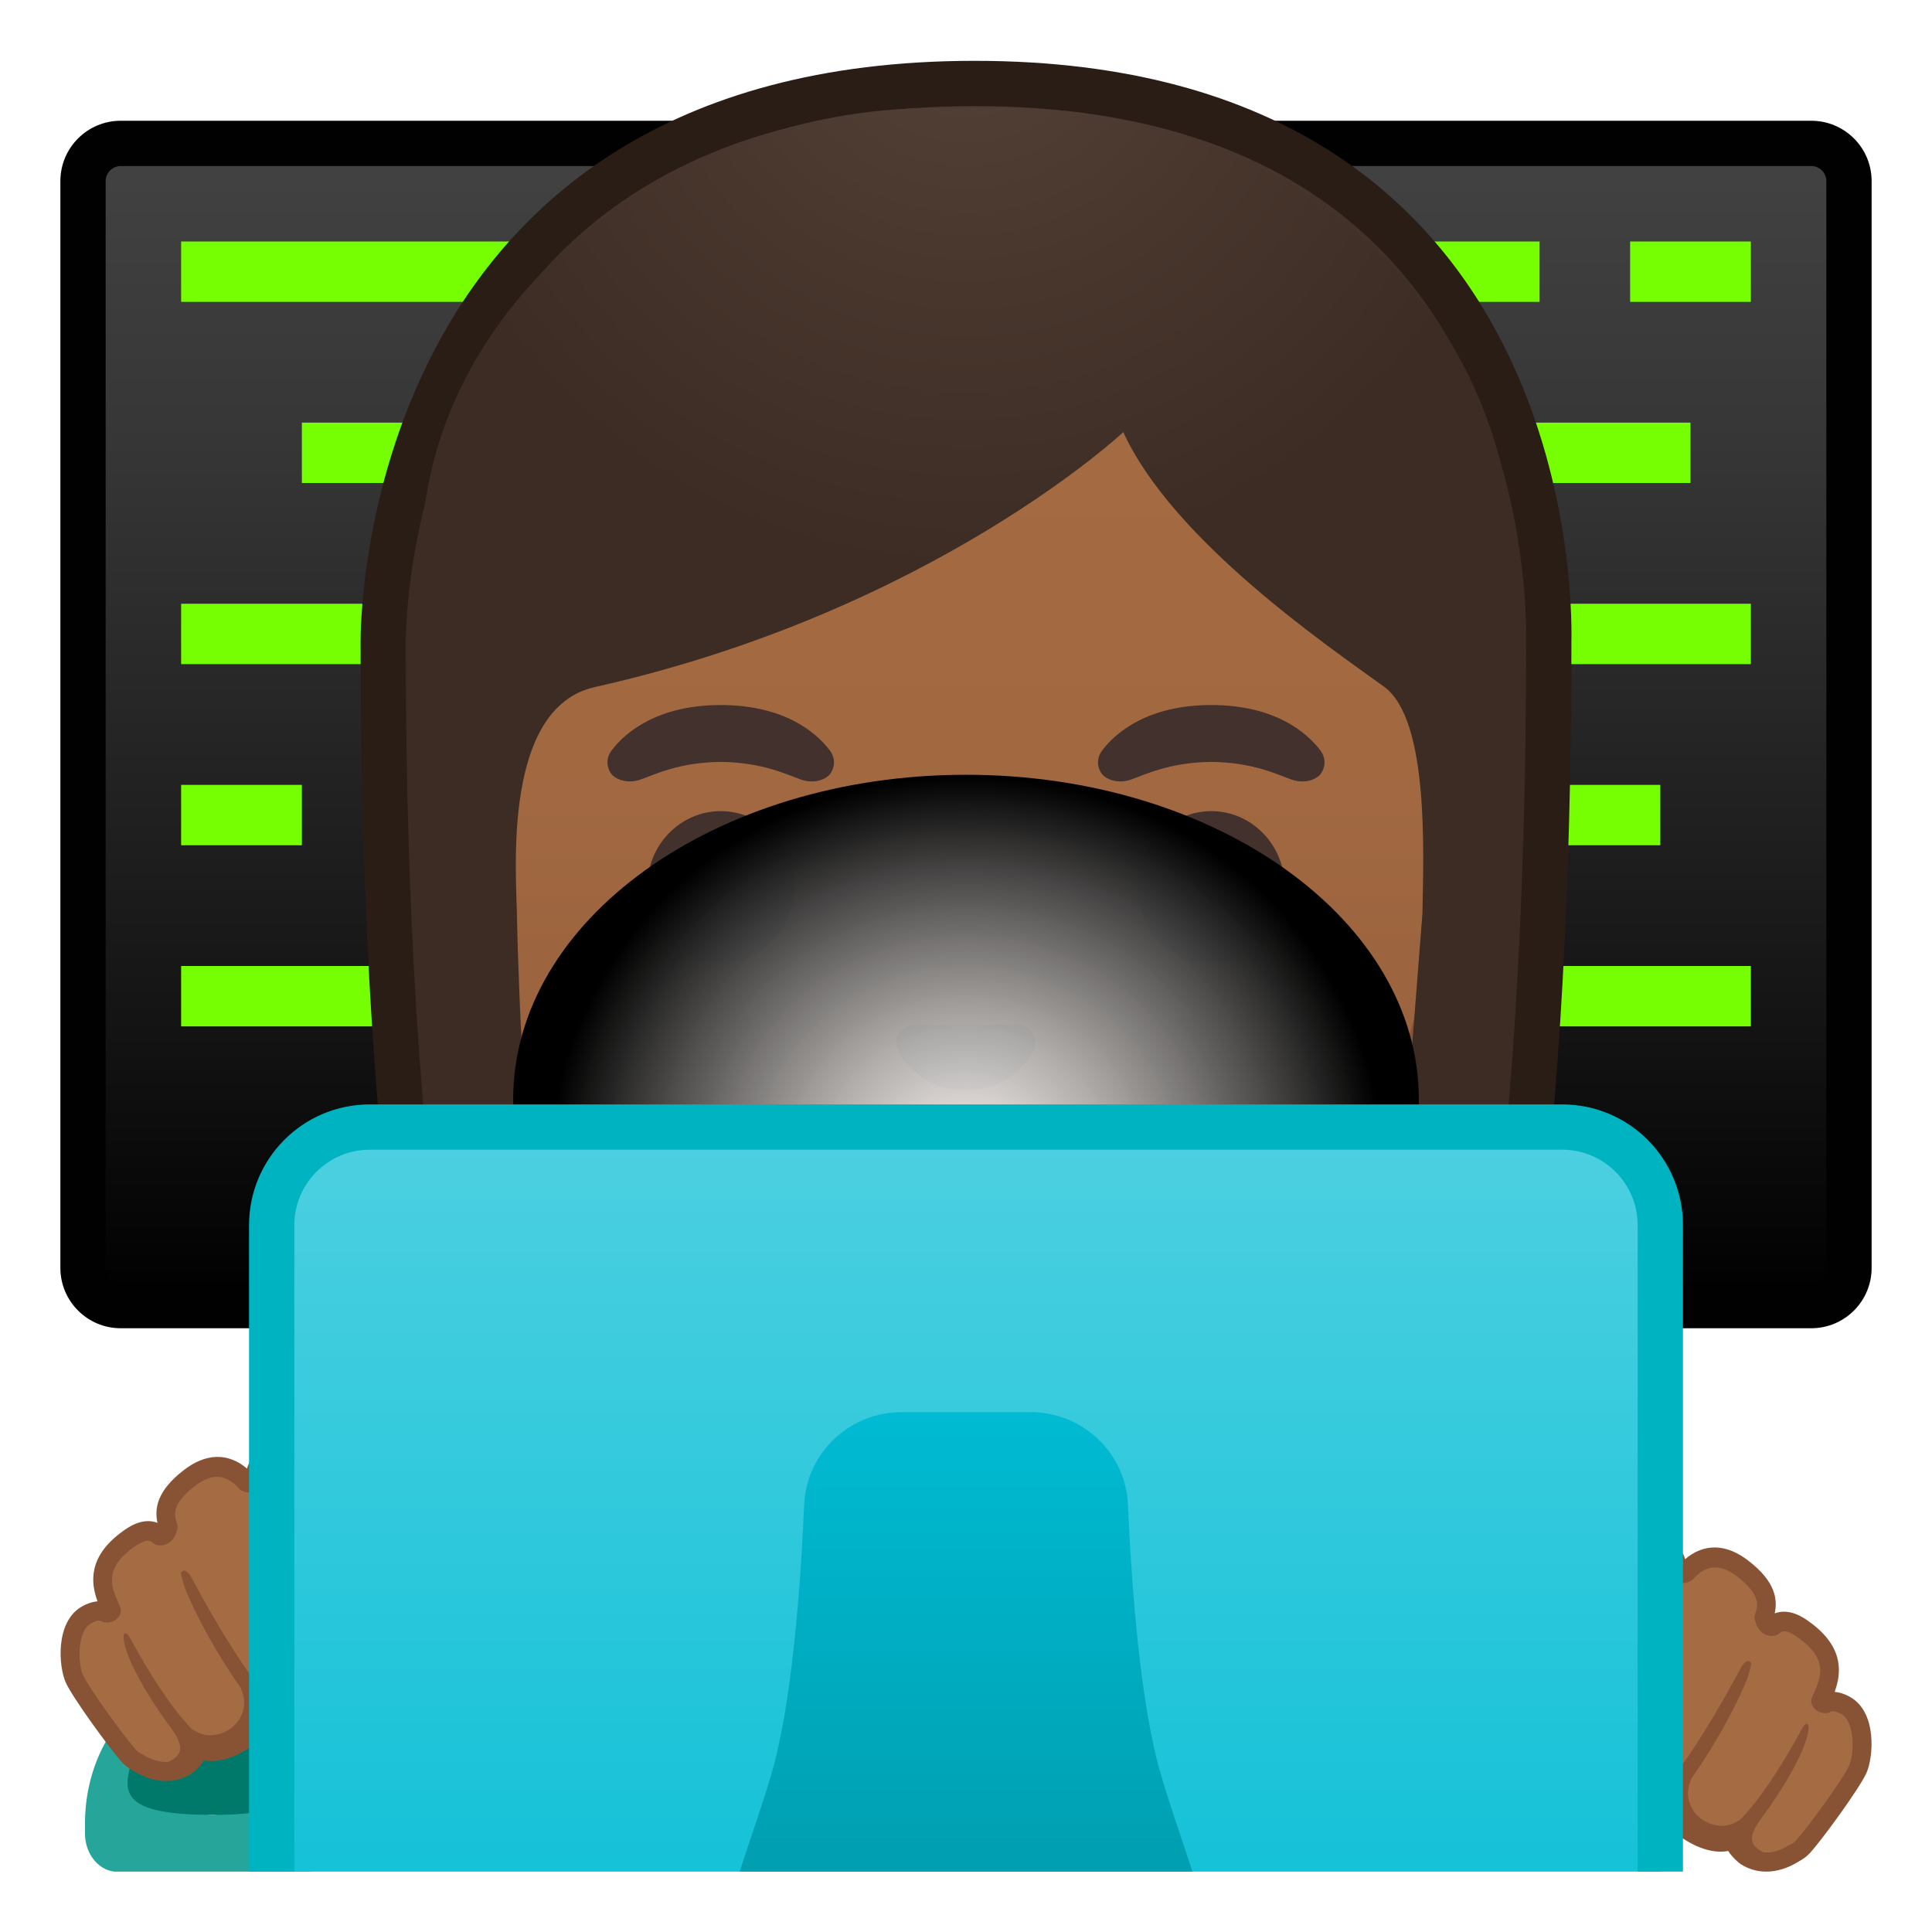
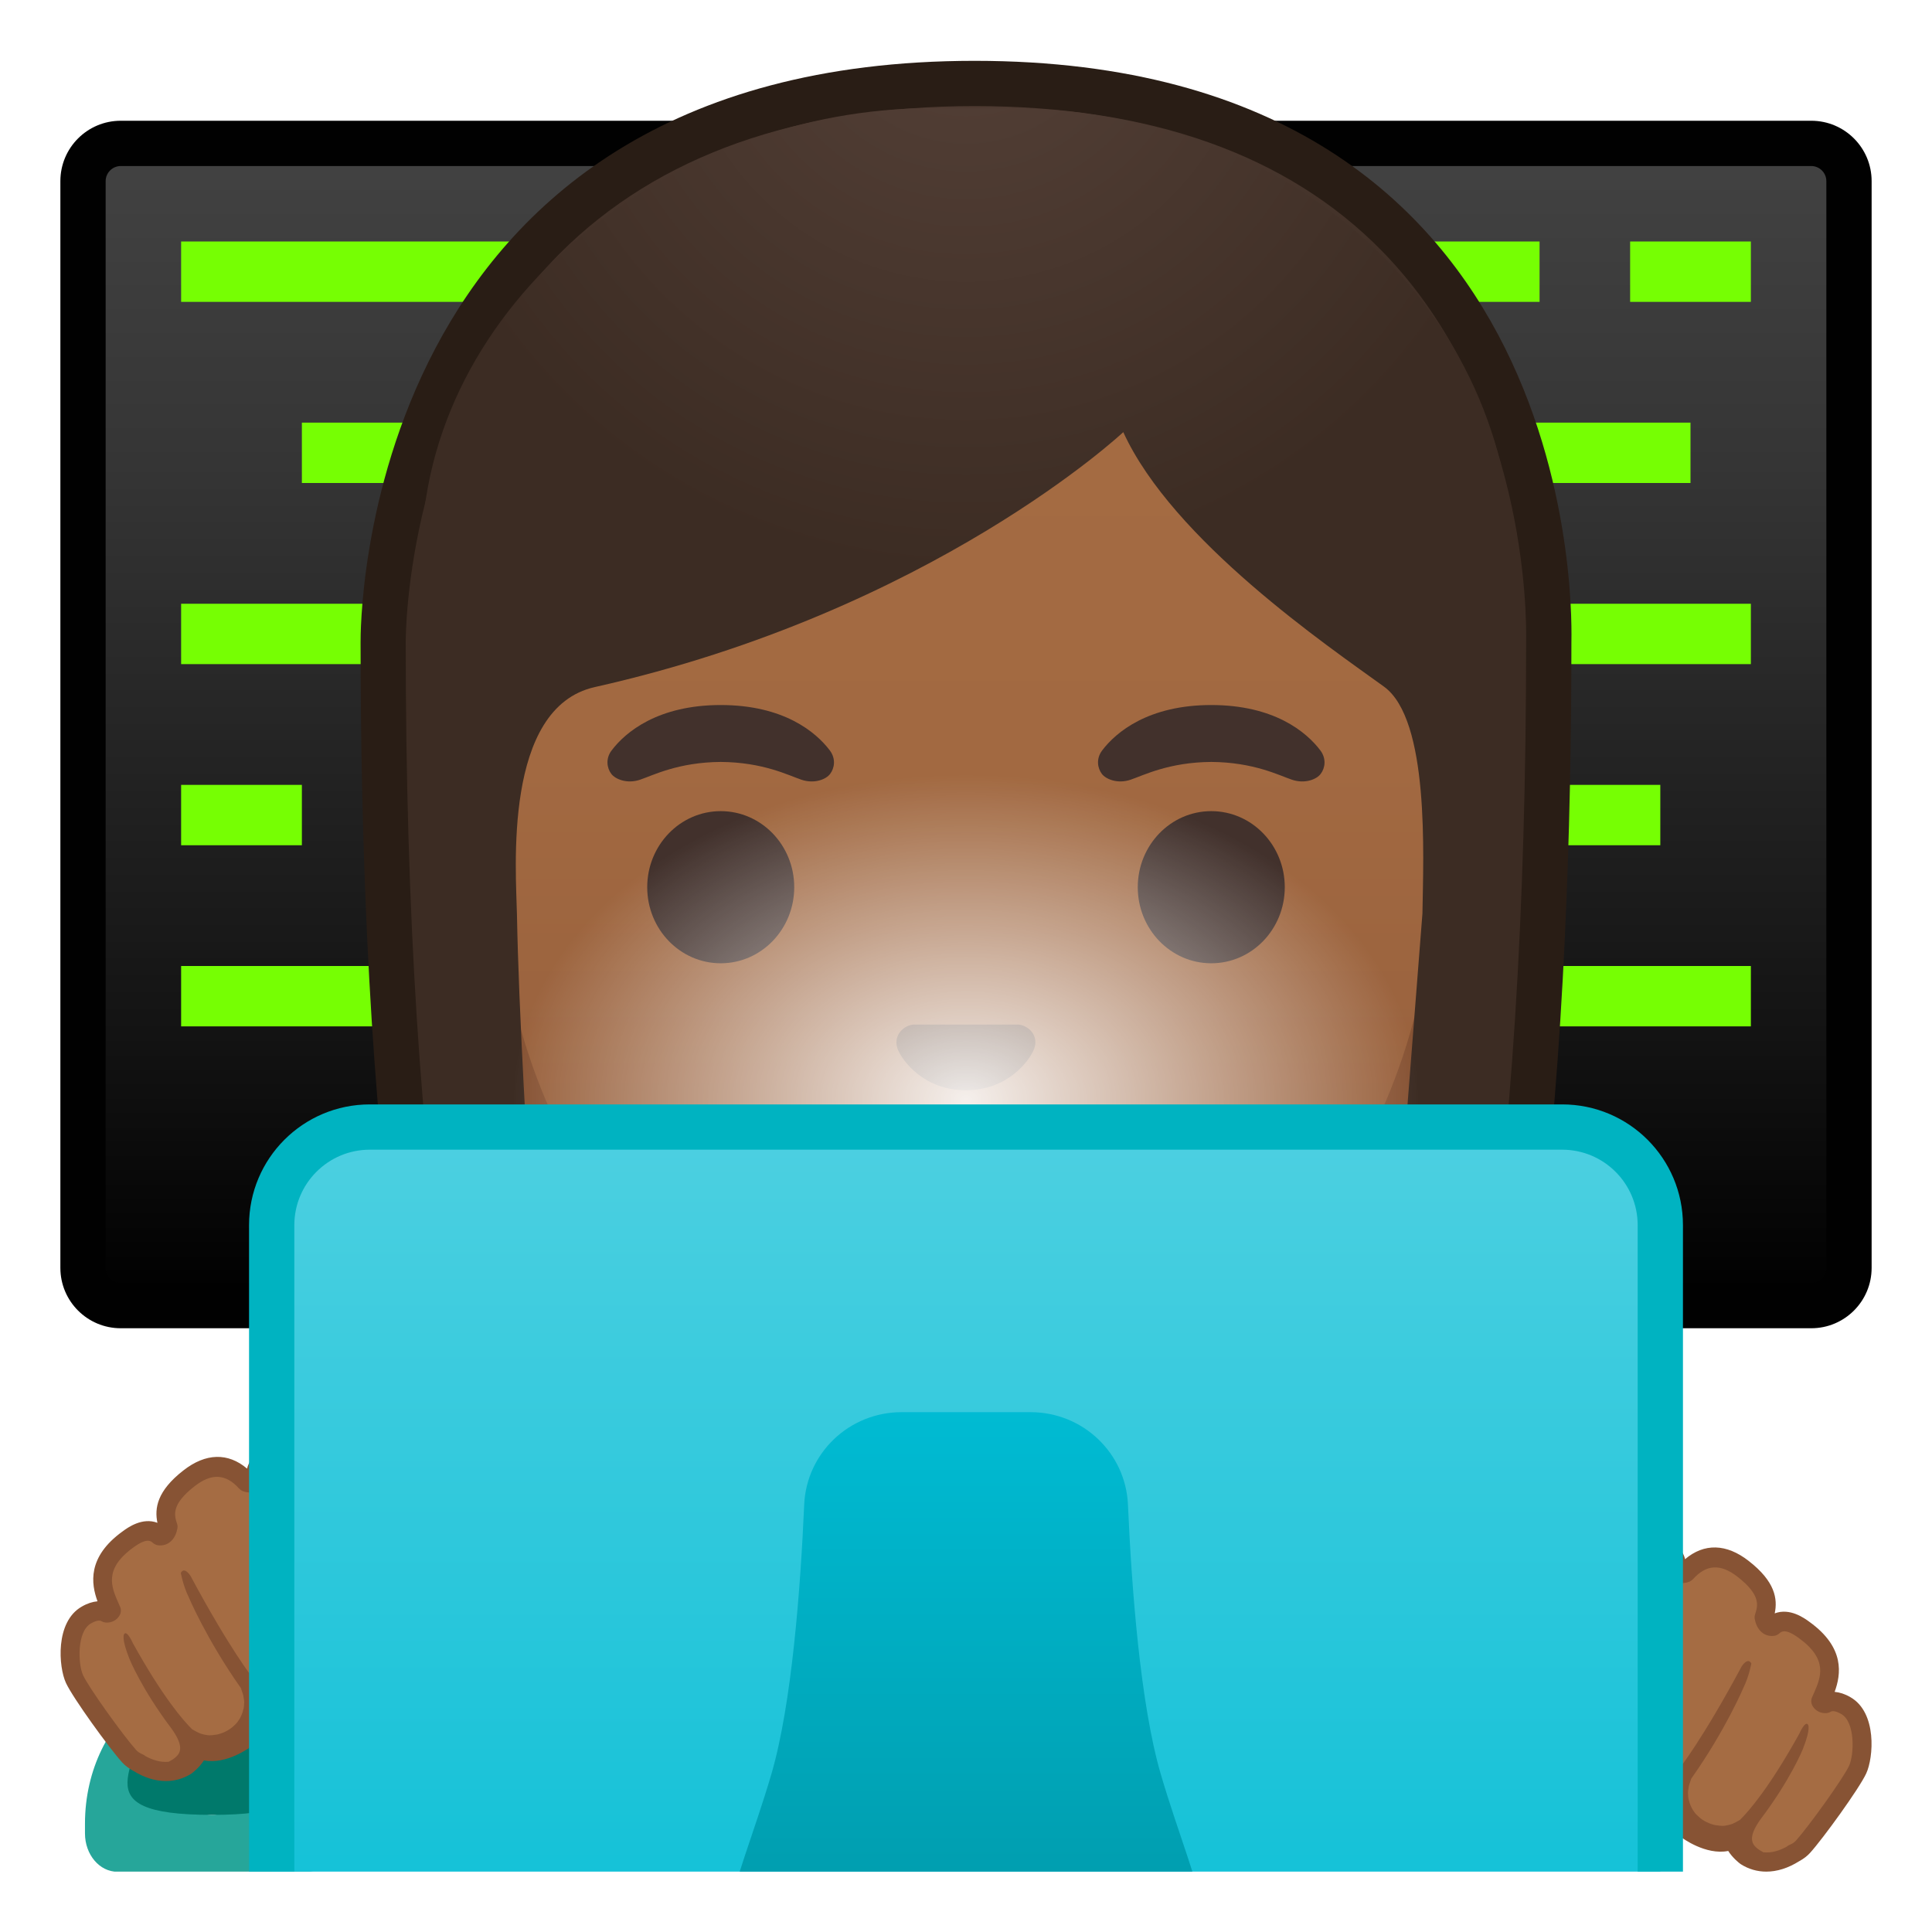
<svg xmlns="http://www.w3.org/2000/svg" xmlns:xlink="http://www.w3.org/1999/xlink" width="128" height="128" style="enable-background:new 0 0 128 128;">
  <g>
    <defs>
      <rect id="SVGID_1_" height="120" width="120" x="4" y="4" />
    </defs>
    <clipPath id="SVGID_2_">
      <use style="overflow:visible;" xlink:href="#SVGID_1_" />
    </clipPath>
    <g style="clip-path:url(#SVGID_2_);">
      <g>
        <linearGradient id="SVGID_3_" gradientUnits="userSpaceOnUse" x1="64" x2="64" y1="9.991" y2="86.57">
          <stop offset="3.247793e-03" style="stop-color:#424242" />
          <stop offset="0.271" style="stop-color:#353535" />
          <stop offset="0.764" style="stop-color:#131313" />
          <stop offset="1" style="stop-color:#000000" />
        </linearGradient>
        <path d="M8,86.5c-1.38,0-2.5-1.12-2.5-2.5V12c0-1.38,1.12-2.5,2.5-2.5h112c1.38,0,2.5,1.12,2.5,2.5 v72c0,1.38-1.12,2.5-2.5,2.5H8z" style="fill:url(#SVGID_3_);" />
        <path d="M120,11c0.55,0,1,0.45,1,1v72c0,0.55-0.45,1-1,1H8c-0.55,0-1-0.45-1-1V12c0-0.55,0.45-1,1-1H120 M120,8H8 c-2.21,0-4,1.79-4,4v72c0,2.21,1.79,4,4,4h112c2.21,0,4-1.79,4-4V12C124,9.79,122.21,8,120,8L120,8z" fill="#010101" />
      </g>
      <g>
        <rect height="4" style="fill:#76FF03;" width="24" x="12" y="16" />
        <rect height="4" style="fill:#76FF03;" width="16" x="86" y="16" />
        <rect height="4" style="fill:#76FF03;" width="8" x="108" y="16" />
        <rect height="4" style="fill:#76FF03;" width="8" x="20" y="28" />
        <rect height="4" style="fill:#76FF03;" width="16" x="12" y="40" />
        <rect height="4" style="fill:#76FF03;" width="8" x="12" y="52" />
        <rect height="4" style="fill:#76FF03;" width="12" x="98" y="52" />
        <rect height="4" style="fill:#76FF03;" width="12" x="104" y="40" />
        <rect height="4" style="fill:#76FF03;" width="16" x="12" y="64" />
        <rect height="4" style="fill:#76FF03;" width="20" x="96" y="64" />
        <rect height="4" style="fill:#76FF03;" width="12" x="100" y="28" />
      </g>
    </g>
    <g style="clip-path:url(#SVGID_2_);">
      <radialGradient id="SVGID_4_" cx="82.166" cy="-132.097" gradientTransform="matrix(0.826 0 0 0.826 -3.6174 101.2865)" gradientUnits="userSpaceOnUse" r="57.904">
        <stop offset="0" style="stop-color:#554138" />
        <stop offset="1" style="stop-color:#3C2C23" />
      </radialGradient>
      <path d="M47.02,119.66c0,0-6.8-0.35-10.21-5.09c-7.37-10.23-11.42-35.81-11.42-72.02 c0-1.66,0.26-16.4,10.66-26.83C42.8,8.96,52.4,5.53,64.57,5.53c12.08,0,21.52,3.38,28.05,10.04c9.82,10.02,10.04,24.16,9.99,26.89 c0,36.31-4.06,61.89-11.42,72.12c-3.3,4.59-9.8,5.06-10.25,5.09L64,119.64L47.02,119.66z" style="fill:url(#SVGID_4_);" />
      <path d="M64.57,7.03c11.66,0,20.74,3.23,26.98,9.59c9.6,9.8,9.59,24.2,9.56,25.81l0,0.12 c0,35.9-3.96,61.17-11.14,71.15c-2.84,3.94-8.55,4.43-9.08,4.46l-16.9-0.03l-16.89,0.03c-0.54-0.04-6.24-0.53-9.08-4.46 c-7.18-9.98-11.14-35.24-11.14-71.17c0-0.63,0.08-15.58,10.22-25.75C43.57,10.31,52.81,7.03,64.57,7.03 M64.57,4.03 c-41.01,0-40.68,37.92-40.68,38.52c0,24.56,1.88,59.25,11.71,72.9c3.9,5.41,11.43,5.71,11.43,5.71L64,121.14l16.97,0.03 c0,0,7.53-0.3,11.43-5.71c9.83-13.65,11.71-48.34,11.71-72.9C104.1,41.95,105.58,4.03,64.57,4.03L64.57,4.03z" style="fill:#291D15;" />
    </g>
    <g style="clip-path:url(#SVGID_2_);">
      <linearGradient id="SVGID_5_" gradientUnits="userSpaceOnUse" x1="64" x2="64" y1="94.614" y2="17.792">
        <stop offset="0" style="stop-color:#8D5738" />
        <stop offset="0.216" style="stop-color:#97603D" />
        <stop offset="0.573" style="stop-color:#A26941" />
        <stop offset="1" style="stop-color:#A56C43" />
      </linearGradient>
      <path d="M64,95.18c-2.3,0-4.91-0.5-7.56-1.43C45.1,89.73,31.87,77.41,31.87,55.86 c0-28.72,17.31-38.91,32.13-38.91s32.13,10.19,32.13,38.91c0,21.58-13.26,33.9-24.61,37.9C68.89,94.69,66.29,95.18,64,95.18z" style="fill:url(#SVGID_5_);" />
      <path d="M64,17.95L64,17.95c8.41,0,16.06,3.25,21.55,9.15c6.27,6.73,9.58,16.68,9.58,28.77 c0,21.06-12.9,33.07-23.94,36.96c-2.53,0.89-5.01,1.36-7.19,1.36c-2.19,0-4.69-0.48-7.23-1.38c-11.03-3.9-23.9-15.92-23.9-36.94 c0-12.09,3.31-22.03,9.58-28.77C47.94,21.19,55.59,17.95,64,17.95 M64,15.95L64,15.95L64,15.95c-17.2,0-33.13,12.79-33.13,39.91 c0,21.79,13.49,34.67,25.23,38.83c2.8,0.99,5.5,1.49,7.9,1.49c2.38,0,5.07-0.49,7.85-1.47c11.76-4.14,25.28-17.03,25.28-38.84 C97.13,28.73,81.2,15.95,64,15.95L64,15.95z" style="fill:#875334;" />
    </g>
    <g style="clip-path:url(#SVGID_2_);">
      <defs>
        <path id="SVGID_6_" d="M30.41,88.75l-2.49-51.83c0-16.95,16.79-29.75,33.74-29.75h4.93c19.08-0.08,33.66,13.47,33.66,30.42 l-2.66,50.91L30.41,88.75z" />
      </defs>
      <clipPath id="SVGID_7_">
        <use style="overflow:visible;" xlink:href="#SVGID_6_" />
      </clipPath>
      <g style="clip-path:url(#SVGID_7_);">
        <radialGradient id="SVGID_8_" cx="98.493" cy="-123.248" gradientTransform="matrix(0.796 0 0 0.796 -14.4033 97.5939)" gradientUnits="userSpaceOnUse" r="48.206">
          <stop offset="0" style="stop-color:#554138" />
          <stop offset="1" style="stop-color:#3C2C23" />
        </radialGradient>
        <path d="M101.89,42.55c0,0,1.02-35.57-37.81-35.57S26.11,42.55,26.11,42.55s0.33,45.48,3.2,51.39 s7.2,5.71,7.2,5.71s-2.03-26.54-2.26-39.04c-0.06-2.92-0.94-13.73,5.16-15.09c22.36-5.02,35.01-16.89,35.01-16.89 c3.29,7.19,13.58,14.19,17.27,16.86c3.03,2.19,2.61,11.2,2.55,15.03l-3.05,39.06c0,0,4.68,0.37,7.65-5.64 C101.8,87.93,101.89,42.55,101.89,42.55z" style="fill:url(#SVGID_8_);" />
      </g>
    </g>
    <g style="clip-path:url(#SVGID_2_);">
      <path d="M67.81,67.96c-0.1-0.04-0.21-0.07-0.32-0.08h-6.99c-0.11,0.01-0.21,0.04-0.32,0.08 c-0.63,0.26-0.98,0.91-0.68,1.61c0.3,0.7,1.69,2.66,4.49,2.66c2.8,0,4.19-1.96,4.49-2.66C68.79,68.87,68.45,68.22,67.81,67.96z" style="fill:#573521;" />
      <g>
        <ellipse cx="47.75" cy="58.78" rx="4.87" ry="5.04" style="fill:#42312C;" />
        <ellipse cx="80.25" cy="58.78" rx="4.87" ry="5.04" style="fill:#42312C;" />
        <path d="M54.98,49.72c-0.93-1.23-3.07-3.01-7.23-3.01s-6.31,1.79-7.23,3.01 c-0.41,0.54-0.31,1.17-0.02,1.55c0.26,0.35,1.04,0.68,1.9,0.39c0.86-0.29,2.54-1.16,5.35-1.18c2.81,0.02,4.49,0.89,5.35,1.18 c0.86,0.29,1.64-0.03,1.9-0.39C55.29,50.89,55.39,50.27,54.98,49.72z" style="fill:#42312C;" />
        <path d="M87.48,49.72c-0.93-1.23-3.07-3.01-7.23-3.01c-4.16,0-6.31,1.79-7.23,3.01 c-0.41,0.54-0.31,1.17-0.02,1.55c0.26,0.35,1.04,0.68,1.9,0.39c0.86-0.29,2.54-1.16,5.35-1.18c2.81,0.02,4.49,0.89,5.35,1.18 c0.86,0.29,1.64-0.03,1.9-0.39C87.79,50.89,87.89,50.27,87.48,49.72z" style="fill:#42312C;" />
      </g>
      <path d="M72.32,76.04c-3.15,1.87-13.46,1.87-16.61,0c-1.81-1.07-3.65,0.57-2.9,2.21 c0.74,1.61,6.37,5.36,11.23,5.36s10.42-3.75,11.16-5.36C75.95,76.61,74.12,74.97,72.32,76.04z" style="fill:#795548;" />
    </g>
-     <radialGradient id="SVGID_9_" cx="140.4" cy="71.209" gradientTransform="matrix(3.970535e-11 -0.9556 1.0212 4.976572e-11 -8.7188 211.3342)" gradientUnits="userSpaceOnUse" r="27.001">
-       <stop offset="0" style="stop-color:#FFFFFF;stop-opacity:0.9" />
-       <stop offset="0.123" style="stop-color:#E7E7E7;stop-opacity:0.912" />
-       <stop offset="0.383" style="stop-color:#A8A8A8;stop-opacity:0.938" />
-       <stop offset="0.757" style="stop-color:#444444;stop-opacity:0.976" />
-       <stop offset="1" style="stop-color:#000000" />
-     </radialGradient>
-     <ellipse cx="64" cy="72.83" rx="30" ry="21.5" style="clip-path:url(#SVGID_2_);fill:url(#SVGID_9_);" />
+     <linearGradient id="linearGradient5930">
+       <stop style="stop-color:#ffffff;stop-opacity:0.9;" offset="0" id="stop5932" />
+       <stop style="stop-color:#ffffff;stop-opacity:0;" offset="1" id="stop5934" />
+     </linearGradient>
+     <radialGradient xlink:href="#linearGradient5930" id="radialGradient5936" cx="64" cy="72.83" fx="64" fy="72.83" r="30" gradientTransform="matrix(1,0,0,0.7166667,0,20.63517)" gradientUnits="userSpaceOnUse" />
+     <ellipse cx="64" cy="72.83" rx="30" ry="21.5" style="clip-path:url(#SVGID_2_);fill:url(#radialGradient5936)" />
    <g style="clip-path:url(#SVGID_2_);">
      <path d="M18.45,112.37c0.01,0.15,0.01,0.3,0.01,0.45c0,4.1-1.98,7.42-4.41,7.42 c-2.44,0-4.41-3.32-4.41-7.42c0-0.15,0.01-0.3,0.01-0.45c-2.41,1.75-4.02,4.87-4.02,8.45v0.65c0,1.4,0.96,2.54,2.15,2.54h12.54 c1.19,0,2.15-1.13,2.15-2.54v-0.65C22.47,117.24,20.86,114.11,18.45,112.37z" style="fill:#26A69A;" />
      <path d="M14.05,120.24c9,0,4.41-3.32,4.41-7.42c0-0.15-0.01-0.3-0.01-0.45c-1.28-0.93-2.79-1.48-4.4-1.48 c-1.62,0-3.12,0.55-4.4,1.48c-0.01,0.15-0.01,0.3-0.01,0.45C9.63,116.92,5,120.24,14.05,120.24z" style="fill:#00796B;" />
    </g>
    <g style="clip-path:url(#SVGID_2_);">
      <path d="M27.98,106.8c-0.11-2.84-2.23-8.7-5-9.19c-0.17-0.03-0.32-0.11-0.41-0.25 c-0.44-0.67-1.85-2.47-4.43-1.05c-0.96,0.53-1.3,1-1.14,1.68c-0.12,0.14-0.34,0.31-0.66,0.18c-1.04-1.16-2.32-1.4-3.81-0.24 c-1.69,1.32-1.69,2.26-1.38,3.19l-0.01,0.01c0,0-0.08,0.65-0.56,0.59c-0.51-0.44-1.13-0.44-2.09,0.26 c-2.6,1.88-1.53,3.66-1.09,4.71c-0.06,0.1-0.16,0.17-0.32,0.16c-0.34-0.18-0.77-0.18-1.35,0.15c-1.38,0.79-1.18,3.39-0.79,4.24 c0.43,0.93,2.8,4.19,3.62,5.11c0.19,0.21,0.42,0.36,0.67,0.46c-0.03-0.01-0.06-0.02-0.08-0.03c0.71,0.44,1.95,0.97,3.16,0.22 c0,0,0.77-0.56,0.84-1.15c1.31,0.73,3.12-0.63,3.12-0.63c0.85-0.65,1.07-1.38,1.04-2.01l0,0c0.43,0.26,0.9,0.36,1.35,0.37 c1.36,0.04,2.61-0.76,2.61-0.76c1.95-1.11,2.34-2.27,2.33-3.04c1.01,0.63,2.26,0.16,2.26,0.16 C28.05,108.95,27.98,106.8,27.98,106.8z" style="fill:#A56C43;" />
      <path d="M28.62,106.78C28.62,106.78,28.62,106.77,28.62,106.78c-0.12-3.05-2.36-9.23-5.51-9.77 c-1.25-1.91-3.22-2.38-5.27-1.26c-0.62,0.34-1.3,0.81-1.47,1.55c-1.26-1.07-2.74-1.04-4.22,0.12c-1.75,1.36-1.92,2.51-1.72,3.47 c-1-0.38-1.96,0.31-2.31,0.57c-2.36,1.7-2.08,3.48-1.66,4.63c-0.33,0.03-0.68,0.14-1.04,0.35c-1.78,1.01-1.54,4.01-1.05,5.06 c0.47,1.01,2.86,4.31,3.72,5.26c0.19,0.21,0.43,0.39,0.7,0.54c0.01,0,0.01,0.01,0.02,0.01c0.73,0.46,1.47,0.69,2.18,0.69 c0.59,0,1.17-0.16,1.7-0.5c0.11-0.08,0.53-0.41,0.82-0.87c1.5,0.3,3.07-0.87,3.14-0.93c0.68-0.52,1.02-1.09,1.18-1.61 c0.26,0.07,0.53,0.1,0.82,0.11c1.52,0.03,2.91-0.83,2.94-0.85c1.59-0.9,2.27-1.88,2.52-2.71c1,0.23,1.93-0.11,2.01-0.14 C28.67,109.37,28.63,106.88,28.62,106.78z M25.92,108.3c-0.79,0.59-1.5,0.68-2.08,0.44c-0.57-0.47-1.08-1.42-1.08-1.42 c-2.25-4.13-3.8-6.2-3.8-6.2c-0.15-0.18-0.48-0.75-0.95-1.04c-0.59-0.36-0.42,0.28-0.42,0.28c2.62,4.08,4.21,7.34,4.21,7.34 c0.68,1.24,0.56,2.11,0.36,2.6c-0.22,0.59-1.53,1.43-1.53,1.43c-2.64,1.58-3.86-0.53-3.86-0.53s-1.55-1.94-4.14-6.78 c0,0-0.41-0.67-0.65-0.21c0,0,0.14,0.82,0.52,1.6c0,0,1.18,2.8,3.46,6.03c0.02,0.05,0.03,0.1,0.05,0.15 c0.04,0.11,0.08,0.23,0.11,0.34c0.01,0.04,0.01,0.08,0.02,0.13c0.02,0.11,0.04,0.22,0.04,0.33c0,0.04-0.01,0.07-0.01,0.1 c0,0.11-0.01,0.21-0.03,0.31c-0.01,0.03-0.02,0.06-0.03,0.09c-0.02,0.1-0.05,0.2-0.09,0.29c-0.01,0.03-0.03,0.06-0.04,0.09 c-0.04,0.09-0.08,0.17-0.13,0.25c-0.02,0.03-0.05,0.06-0.07,0.1c-0.05,0.07-0.09,0.13-0.15,0.19c-0.04,0.04-0.09,0.08-0.13,0.12 c-0.04,0.04-0.08,0.08-0.13,0.12c-0.09,0.07-0.19,0.14-0.28,0.19c-0.22,0.13-0.42,0.2-0.63,0.26c-0.06,0.02-0.12,0.02-0.18,0.03 c-0.14,0.02-0.27,0.04-0.4,0.04c-0.06,0-0.13-0.01-0.19-0.02c-0.12-0.02-0.24-0.04-0.35-0.08c-0.05-0.02-0.11-0.03-0.16-0.06 c-0.12-0.05-0.24-0.12-0.36-0.19c-0.03-0.02-0.06-0.03-0.09-0.05c-0.59-0.58-1.95-2.14-3.93-5.71c0,0-0.39-0.9-0.58-0.59 c0,0-0.2,0.24,0.35,1.62c0,0,0.79,1.98,2.79,4.63c0.73,1.01,0.66,1.5,0.37,1.81c-0.02,0.02-0.05,0.04-0.07,0.07 c-0.14,0.13-0.31,0.23-0.48,0.32c-0.56,0.06-1.1-0.13-1.54-0.37c-0.05-0.05-0.12-0.09-0.19-0.12c-0.19-0.08-0.34-0.18-0.44-0.3 c-0.85-0.95-3.13-4.12-3.51-4.95c-0.33-0.72-0.42-2.88,0.52-3.42c0.48-0.28,0.67-0.18,0.73-0.14c0.08,0.05,0.18,0.07,0.27,0.08 c0.37,0.02,0.71-0.15,0.9-0.47c0.1-0.17,0.12-0.38,0.04-0.57l-0.12-0.27c-0.46-1.05-0.98-2.24,1-3.67 c0.89-0.65,1.15-0.43,1.3-0.29c0.1,0.08,0.22,0.14,0.34,0.15c0.69,0.08,1.13-0.44,1.25-1.02c0.04-0.13,0.05-0.27,0-0.41 c-0.18-0.56-0.41-1.26,1.17-2.49c1.12-0.87,2.06-0.82,2.94,0.16c0.07,0.07,0.15,0.13,0.24,0.17c0.51,0.2,1.02,0.07,1.39-0.36 c0.13-0.16,0.18-0.36,0.13-0.56c-0.05-0.19-0.11-0.46,0.82-0.97c1.48-0.81,2.69-0.53,3.59,0.84c0.18,0.28,0.48,0.46,0.83,0.53 c0.11,0.02,0.22,0.06,0.33,0.1c1.13,1.8,2.32,4.06,2.84,5.05C26.99,105.22,27.63,107.01,25.92,108.3z" style="fill:#875334;" />
    </g>
    <g style="clip-path:url(#SVGID_2_);">
      <path d="M100.03,112.8c0.11-2.84,2.23-8.7,5-9.19c0.17-0.03,0.32-0.11,0.41-0.25 c0.44-0.67,1.85-2.47,4.43-1.05c0.96,0.53,1.3,1,1.14,1.68c0.12,0.14,0.34,0.31,0.66,0.18c1.04-1.16,2.32-1.4,3.81-0.24 c1.69,1.32,1.69,2.26,1.38,3.19l0.01,0.01c0,0,0.08,0.65,0.56,0.59c0.51-0.44,1.13-0.44,2.09,0.26c2.6,1.88,1.53,3.66,1.09,4.71 c0.06,0.1,0.16,0.17,0.32,0.16c0.34-0.18,0.77-0.18,1.35,0.15c1.38,0.79,1.18,3.39,0.79,4.24c-0.43,0.93-2.8,4.19-3.62,5.11 c-0.19,0.21-0.42,0.36-0.67,0.46c0.03-0.01,0.06-0.02,0.08-0.03c-0.71,0.44-1.95,0.97-3.16,0.22c0,0-0.77-0.56-0.84-1.15 c-1.31,0.73-3.12-0.63-3.12-0.63c-0.85-0.65-1.07-1.38-1.04-2.01l0,0c-0.43,0.26-0.9,0.36-1.35,0.37 c-1.36,0.04-2.61-0.76-2.61-0.76c-1.95-1.11-2.34-2.27-2.33-3.04c-1.01,0.63-2.26,0.16-2.26,0.16 C99.96,114.95,100.03,112.8,100.03,112.8z" style="fill:#A56C43;" />
      <path d="M99.39,112.78C99.39,112.78,99.39,112.77,99.39,112.78c0.12-3.05,2.36-9.23,5.51-9.77 c1.25-1.91,3.22-2.38,5.27-1.26c0.62,0.34,1.3,0.81,1.47,1.55c1.26-1.07,2.74-1.04,4.22,0.12c1.75,1.36,1.92,2.51,1.72,3.47 c1-0.38,1.96,0.31,2.31,0.57c2.36,1.7,2.08,3.48,1.66,4.63c0.33,0.03,0.68,0.14,1.04,0.35c1.78,1.01,1.54,4.01,1.05,5.06 c-0.47,1.01-2.86,4.31-3.72,5.26c-0.19,0.21-0.43,0.39-0.7,0.54c-0.01,0-0.01,0.01-0.02,0.01c-0.73,0.46-1.47,0.69-2.18,0.69 c-0.59,0-1.17-0.16-1.7-0.5c-0.11-0.08-0.53-0.41-0.82-0.87c-1.5,0.3-3.07-0.87-3.14-0.93c-0.68-0.52-1.02-1.09-1.18-1.61 c-0.26,0.07-0.53,0.1-0.82,0.11c-1.52,0.03-2.91-0.83-2.94-0.85c-1.59-0.9-2.27-1.88-2.52-2.71c-1,0.23-1.93-0.11-2.01-0.14 C99.34,115.37,99.39,112.88,99.39,112.78z M102.09,114.3c0.79,0.59,1.5,0.68,2.08,0.44c0.57-0.47,1.08-1.42,1.08-1.42 c2.25-4.13,3.8-6.2,3.8-6.2c0.15-0.18,0.48-0.75,0.95-1.04c0.59-0.36,0.42,0.28,0.42,0.28c-2.62,4.08-4.21,7.34-4.21,7.34 c-0.68,1.24-0.56,2.11-0.36,2.6c0.22,0.59,1.53,1.43,1.53,1.43c2.64,1.58,3.86-0.53,3.86-0.53s1.55-1.94,4.14-6.78 c0,0,0.41-0.67,0.65-0.21c0,0-0.14,0.82-0.52,1.6c0,0-1.18,2.8-3.46,6.03c-0.02,0.05-0.03,0.1-0.05,0.15 c-0.04,0.11-0.08,0.23-0.11,0.34c-0.01,0.04-0.01,0.08-0.02,0.13c-0.02,0.11-0.04,0.22-0.04,0.33c0,0.04,0.01,0.07,0.01,0.1 c0,0.11,0.01,0.21,0.03,0.31c0.01,0.03,0.02,0.06,0.03,0.09c0.02,0.1,0.05,0.2,0.09,0.29c0.01,0.03,0.03,0.06,0.04,0.09 c0.04,0.09,0.08,0.17,0.13,0.25c0.02,0.03,0.05,0.06,0.07,0.1c0.05,0.07,0.09,0.13,0.15,0.19c0.04,0.04,0.09,0.08,0.13,0.12 c0.04,0.04,0.08,0.08,0.13,0.12c0.09,0.07,0.19,0.14,0.28,0.19c0.22,0.13,0.42,0.2,0.63,0.26c0.06,0.02,0.12,0.02,0.18,0.03 c0.14,0.02,0.27,0.04,0.4,0.04c0.06,0,0.13-0.01,0.19-0.02c0.12-0.02,0.24-0.04,0.35-0.08c0.05-0.02,0.11-0.03,0.16-0.06 c0.12-0.05,0.24-0.12,0.36-0.19c0.03-0.02,0.06-0.03,0.09-0.05c0.59-0.58,1.95-2.14,3.93-5.71c0,0,0.39-0.9,0.58-0.59 c0,0,0.2,0.24-0.35,1.62c0,0-0.79,1.98-2.79,4.63c-0.73,1.01-0.66,1.5-0.37,1.81c0.02,0.02,0.05,0.04,0.07,0.07 c0.14,0.13,0.31,0.23,0.48,0.32c0.56,0.06,1.1-0.13,1.54-0.37c0.05-0.05,0.12-0.09,0.19-0.12c0.19-0.08,0.34-0.18,0.44-0.3 c0.85-0.95,3.13-4.12,3.51-4.95c0.33-0.72,0.42-2.88-0.52-3.42c-0.48-0.28-0.67-0.18-0.73-0.14c-0.08,0.05-0.18,0.07-0.27,0.08 c-0.37,0.02-0.71-0.15-0.9-0.47c-0.1-0.17-0.12-0.38-0.04-0.57l0.12-0.27c0.46-1.05,0.98-2.24-1-3.67 c-0.89-0.65-1.15-0.43-1.3-0.29c-0.1,0.08-0.22,0.14-0.34,0.15c-0.69,0.08-1.13-0.44-1.25-1.02c-0.04-0.13-0.05-0.27,0-0.41 c0.18-0.56,0.41-1.26-1.17-2.49c-1.12-0.87-2.06-0.82-2.94,0.16c-0.07,0.07-0.15,0.13-0.24,0.17c-0.51,0.2-1.02,0.07-1.39-0.36 c-0.13-0.16-0.18-0.36-0.13-0.56c0.05-0.19,0.11-0.46-0.82-0.97c-1.48-0.81-2.69-0.53-3.59,0.84c-0.18,0.28-0.48,0.46-0.83,0.53 c-0.11,0.02-0.22,0.06-0.33,0.1c-1.13,1.8-2.32,4.06-2.84,5.05C101.02,111.22,100.39,113.01,102.09,114.3z" style="fill:#875334;" />
    </g>
    <g style="clip-path:url(#SVGID_2_);">
      <linearGradient id="SVGID_10_" gradientUnits="userSpaceOnUse" x1="64" x2="64" y1="74.525" y2="142.939">
        <stop offset="0" style="stop-color:#4DD0E1" />
        <stop offset="1" style="stop-color:#00BCD4" />
      </linearGradient>
      <path d="M24.5,142.5c-3.58,0-6.5-2.92-6.5-6.5V81.17c0-3.58,2.92-6.5,6.5-6.5h79 c3.58,0,6.5,2.92,6.5,6.5V136c0,3.58-2.92,6.5-6.5,6.5H24.5z" style="fill:url(#SVGID_10_);" />
      <path d="M103.5,76.17c2.76,0,5,2.24,5,5V136c0,2.76-2.24,5-5,5h-79c-2.76,0-5-2.24-5-5V81.17 c0-2.76,2.24-5,5-5H103.5 M103.5,73.17h-79c-4.42,0-8,3.58-8,8V136c0,4.42,3.58,8,8,8h79c4.42,0,8-3.58,8-8V81.17 C111.5,76.75,107.92,73.17,103.5,73.17L103.5,73.17z" style="fill:#00B3C1;" />
    </g>
    <linearGradient id="SVGID_11_" gradientUnits="userSpaceOnUse" x1="64" x2="64" y1="92.596" y2="131.874">
      <stop offset="0" style="stop-color:#00BCD4" />
      <stop offset="1" style="stop-color:#0097A7" />
    </linearGradient>
    <path d="M76.91,117.56c-1.37-4.66-1.94-12.44-2.18-17.87 c-0.15-3.43-2.99-6.13-6.45-6.13h-3.89h-0.77h-3.89c-3.46,0-6.3,2.7-6.45,6.13c-0.24,5.44-0.81,13.21-2.18,17.87 c-2.27,7.72-5.81,13.99,0.34,13.99c4.91,0,10.23,0,12.18,0c0.49,0,0.77,0,0.77,0c1.95,0,7.27,0,12.18,0 C82.72,131.55,79.17,125.28,76.91,117.56z" style="clip-path:url(#SVGID_2_);fill:url(#SVGID_11_);" />
  </g>
</svg>
